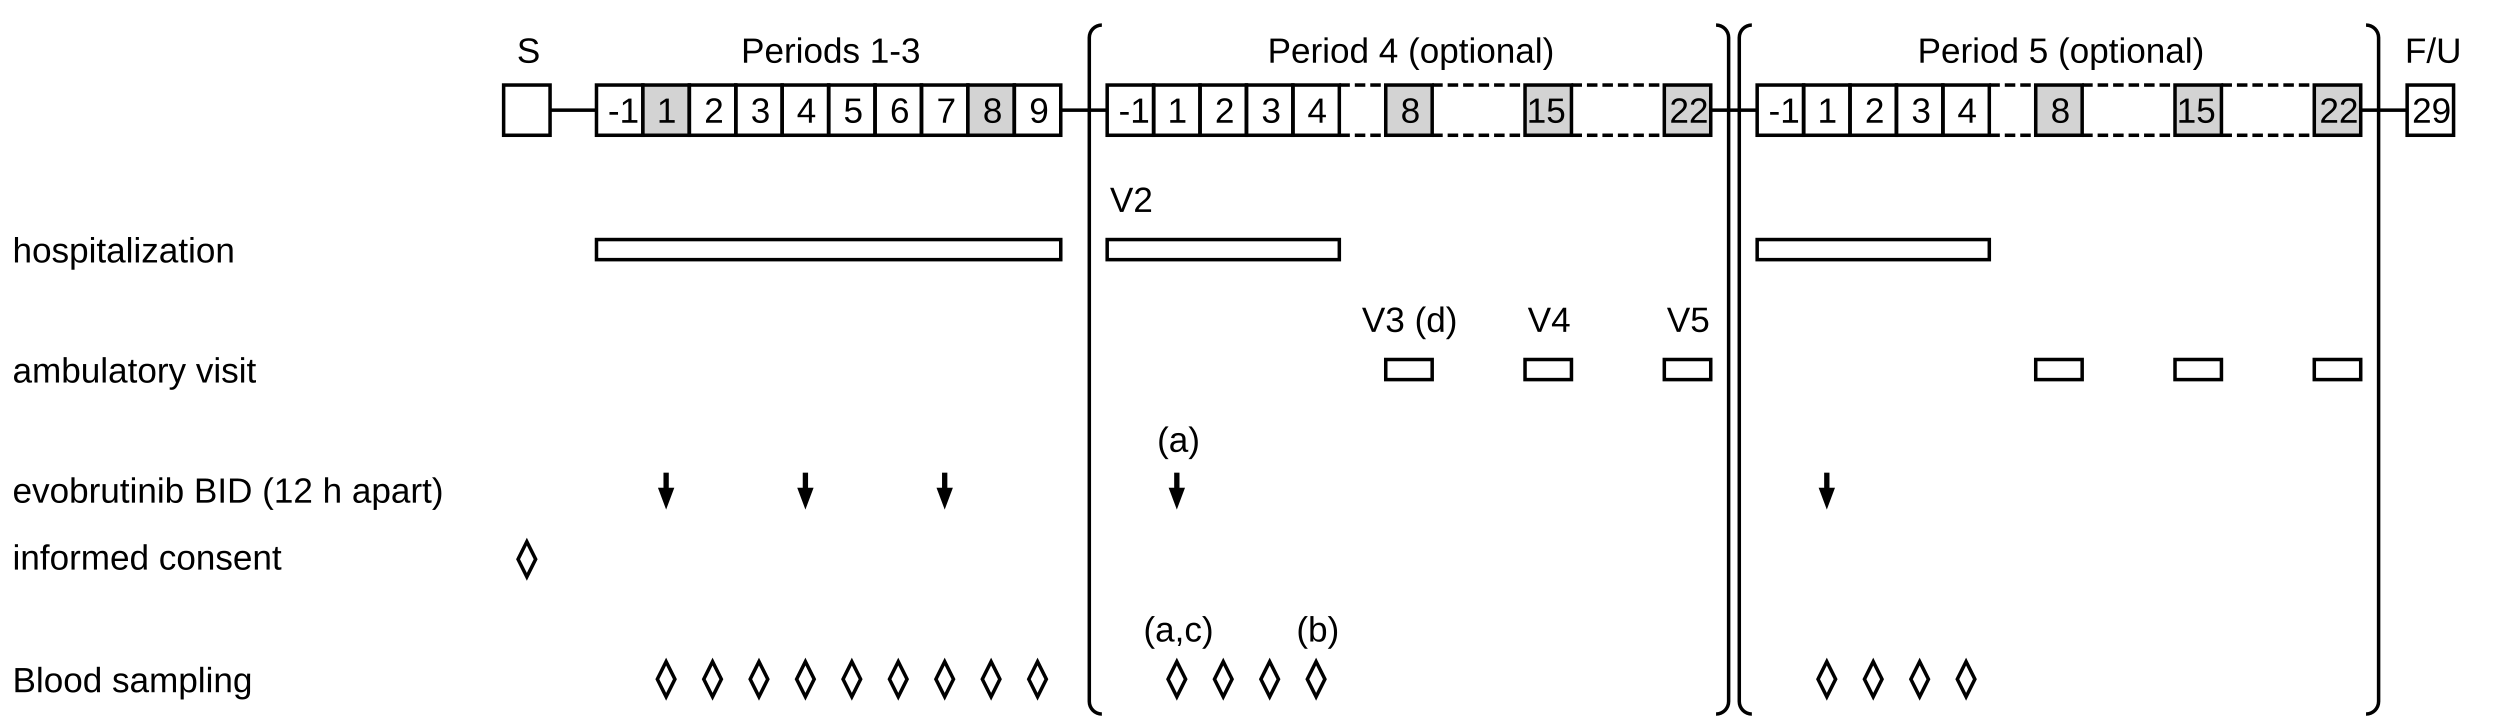
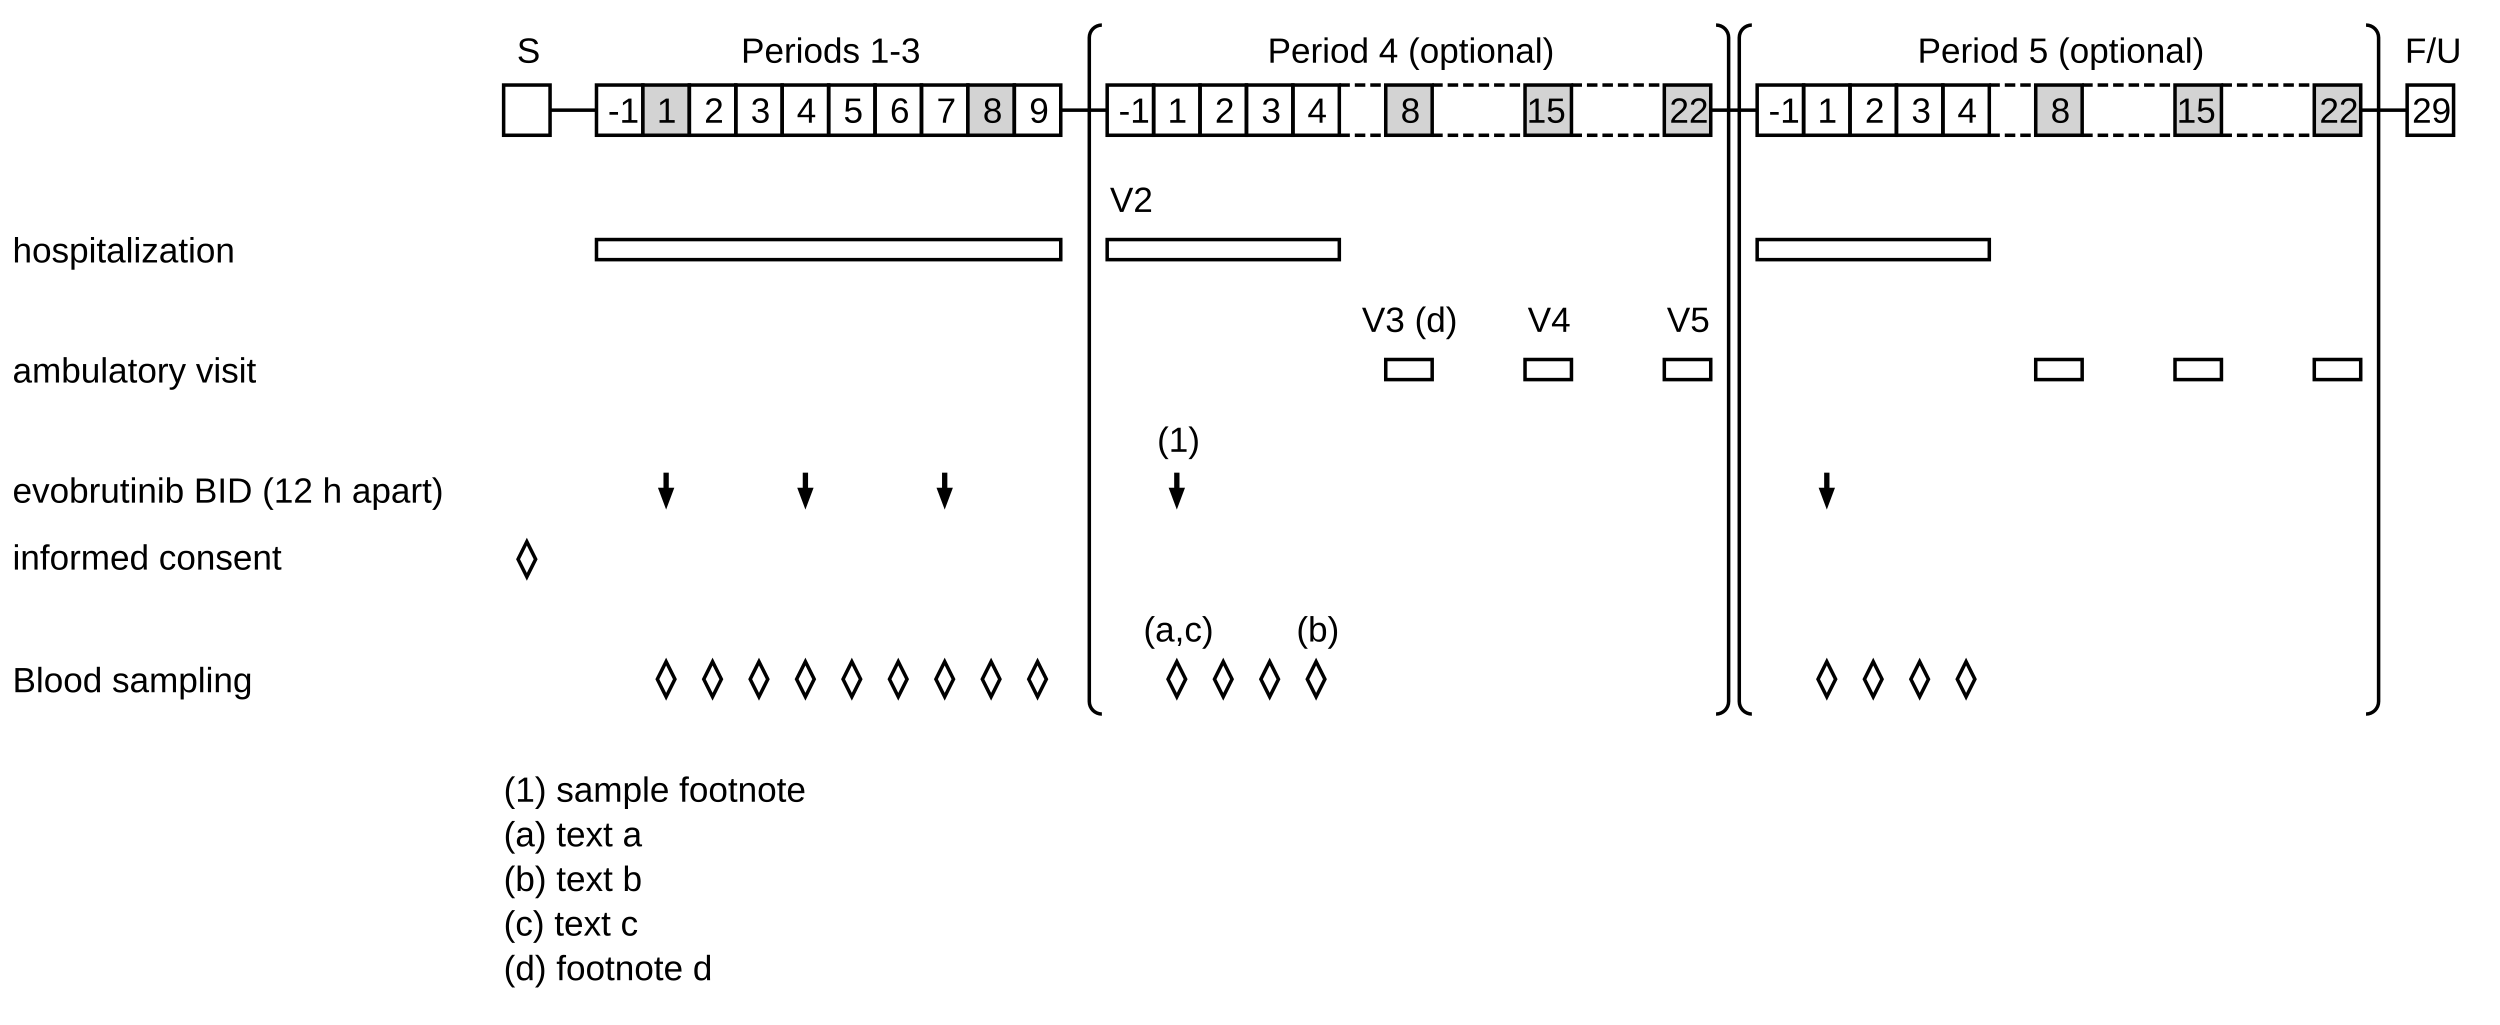
- <svg xmlns="http://www.w3.org/2000/svg" width="997.552" height="288.806">
+ <svg xmlns="http://www.w3.org/2000/svg" width="997.552" height="408.913">
  <style>text {font-family: Arial; font-size: 14px ;}</style>
  <path d="M699.02, 10.0 A5.011, 5.011 0 0,0 694.009, 15.011L694.009, 279.906 A5.011, 5.011 0 0,0 699.02 284.917" style="stroke: black; stroke-width:1.4; fill:none" />
  <path d="M944.102, 10.0 A5.011, 5.011 0 0,1 949.112, 15.011L949.112, 279.906 A5.011, 5.011 0 0,1 944.102 284.917" style="stroke: black; stroke-width:1.4; fill:none" />
  <path d="M439.664, 10.0 A5.011, 5.011 0 0,0 434.653, 15.011L434.653, 279.906 A5.011, 5.011 0 0,0 439.664 284.917" style="stroke: black; stroke-width:1.4; fill:none" />
  <path d="M684.746, 10.0 A5.011, 5.011 0 0,1 689.757, 15.011L689.757, 279.906 A5.011, 5.011 0 0,1 684.746 284.917" style="stroke: black; stroke-width:1.4; fill:none" />
  <text x="206.234" y="25.032">S</text>
  <text x="295.699" y="25.032">Periods 1-3</text>
  <text x="505.798" y="25.032">Period 4 (optional)</text>
  <text x="765.154" y="25.032">Period 5 (optional)</text>
  <text x="959.626" y="25.032">F/U</text>
  <rect x="200.96" y="33.932" width="18.525" height="20.043" style="stroke:black;  stroke-width:1.4; fill:none;" />
  <text x="210.223" y="48.964" />
  <line x1="219.485" y1="43.953" x2="238.011" y2="43.953" style="stroke:black; stroke-width:1.4; " />
  <rect x="238.011" y="33.932" width="18.525" height="20.043" style="stroke:black;  stroke-width:1.4; fill:none;" />
  <text x="242.557" y="48.964">-1</text>
  <rect x="256.536" y="33.932" width="18.525" height="20.043" style="stroke:black;  stroke-width:0; fill:lightgray;" />
  <rect x="256.536" y="33.932" width="18.525" height="20.043" style="stroke:black;  stroke-width:1.4; fill:none;" />
  <text x="262.107" y="48.964">1</text>
  <rect x="275.062" y="33.932" width="18.525" height="20.043" style="stroke:black;  stroke-width:1.4; fill:none;" />
  <text x="281.005" y="48.964">2</text>
  <rect x="293.587" y="33.932" width="18.525" height="20.043" style="stroke:black;  stroke-width:1.4; fill:none;" />
  <text x="299.568" y="48.964">3</text>
  <rect x="312.112" y="33.932" width="18.525" height="20.043" style="stroke:black;  stroke-width:1.4; fill:none;" />
  <text x="317.909" y="48.964">4</text>
  <rect x="330.638" y="33.932" width="18.525" height="20.043" style="stroke:black;  stroke-width:1.4; fill:none;" />
  <text x="336.578" y="48.964">5</text>
  <rect x="349.163" y="33.932" width="18.525" height="20.043" style="stroke:black;  stroke-width:1.4; fill:none;" />
  <text x="355.117" y="48.964">6</text>
  <rect x="367.688" y="33.932" width="18.525" height="20.043" style="stroke:black;  stroke-width:1.4; fill:none;" />
  <text x="373.708" y="48.964">7</text>
  <rect x="386.214" y="33.932" width="18.525" height="20.043" style="stroke:black;  stroke-width:0; fill:lightgray;" />
  <rect x="386.214" y="33.932" width="18.525" height="20.043" style="stroke:black;  stroke-width:1.4; fill:none;" />
  <text x="392.175" y="48.964">8</text>
  <rect x="404.739" y="33.932" width="18.525" height="20.043" style="stroke:black;  stroke-width:1.4; fill:none;" />
  <text x="410.707" y="48.964">9</text>
  <line x1="423.265" y1="43.953" x2="441.79" y2="43.953" style="stroke:black; stroke-width:1.4; " />
  <rect x="441.79" y="33.932" width="18.525" height="20.043" style="stroke:black;  stroke-width:1.4; fill:none;" />
  <text x="446.336" y="48.964">-1</text>
  <rect x="460.315" y="33.932" width="18.525" height="20.043" style="stroke:black;  stroke-width:1.4; fill:none;" />
  <text x="465.887" y="48.964">1</text>
  <rect x="478.841" y="33.932" width="18.525" height="20.043" style="stroke:black;  stroke-width:1.4; fill:none;" />
  <text x="484.785" y="48.964">2</text>
  <rect x="497.366" y="33.932" width="18.525" height="20.043" style="stroke:black;  stroke-width:1.4; fill:none;" />
  <text x="503.348" y="48.964">3</text>
  <rect x="515.892" y="33.932" width="18.525" height="20.043" style="stroke:black;  stroke-width:1.4; fill:none;" />
  <text x="521.688" y="48.964">4</text>
  <line x1="534.417" y1="33.932" x2="540.592" y2="33.932" style="stroke:black; stroke-width:1.4; stroke-dasharray: 4.2 4.2" />
  <line x1="534.417" y1="53.975" x2="540.592" y2="53.975" style="stroke:black; stroke-width:1.4; stroke-dasharray: 4.2 4.2" />
  <text x="537.505" y="48.964" />
  <line x1="540.592" y1="33.932" x2="546.767" y2="33.932" style="stroke:black; stroke-width:1.4; stroke-dasharray: 4.2 4.2" />
  <line x1="540.592" y1="53.975" x2="546.767" y2="53.975" style="stroke:black; stroke-width:1.4; stroke-dasharray: 4.2 4.2" />
  <text x="543.68" y="48.964" />
  <line x1="546.767" y1="33.932" x2="552.942" y2="33.932" style="stroke:black; stroke-width:1.4; stroke-dasharray: 4.2 4.2" />
  <line x1="546.767" y1="53.975" x2="552.942" y2="53.975" style="stroke:black; stroke-width:1.4; stroke-dasharray: 4.2 4.2" />
  <text x="549.855" y="48.964" />
  <rect x="552.942" y="33.932" width="18.525" height="20.043" style="stroke:black;  stroke-width:0; fill:lightgray;" />
  <rect x="552.942" y="33.932" width="18.525" height="20.043" style="stroke:black;  stroke-width:1.4; fill:none;" />
  <text x="558.903" y="48.964">8</text>
  <line x1="571.468" y1="33.932" x2="577.643" y2="33.932" style="stroke:black; stroke-width:1.4; stroke-dasharray: 4.2 4.2" />
  <line x1="571.468" y1="53.975" x2="577.643" y2="53.975" style="stroke:black; stroke-width:1.4; stroke-dasharray: 4.2 4.2" />
  <text x="574.555" y="48.964" />
  <line x1="577.643" y1="33.932" x2="583.818" y2="33.932" style="stroke:black; stroke-width:1.4; stroke-dasharray: 4.2 4.2" />
  <line x1="577.643" y1="53.975" x2="583.818" y2="53.975" style="stroke:black; stroke-width:1.4; stroke-dasharray: 4.2 4.2" />
  <text x="580.73" y="48.964" />
  <line x1="583.818" y1="33.932" x2="589.993" y2="33.932" style="stroke:black; stroke-width:1.4; stroke-dasharray: 4.2 4.2" />
  <line x1="583.818" y1="53.975" x2="589.993" y2="53.975" style="stroke:black; stroke-width:1.4; stroke-dasharray: 4.2 4.2" />
  <text x="586.906" y="48.964" />
  <line x1="589.993" y1="33.932" x2="596.168" y2="33.932" style="stroke:black; stroke-width:1.4; stroke-dasharray: 4.2 4.2" />
  <line x1="589.993" y1="53.975" x2="596.168" y2="53.975" style="stroke:black; stroke-width:1.4; stroke-dasharray: 4.2 4.2" />
  <text x="593.081" y="48.964" />
  <line x1="596.168" y1="33.932" x2="602.343" y2="33.932" style="stroke:black; stroke-width:1.4; stroke-dasharray: 4.2 4.2" />
  <line x1="596.168" y1="53.975" x2="602.343" y2="53.975" style="stroke:black; stroke-width:1.4; stroke-dasharray: 4.2 4.2" />
  <text x="599.256" y="48.964" />
  <line x1="602.343" y1="33.932" x2="608.519" y2="33.932" style="stroke:black; stroke-width:1.4; stroke-dasharray: 4.2 4.2" />
  <line x1="602.343" y1="53.975" x2="608.519" y2="53.975" style="stroke:black; stroke-width:1.4; stroke-dasharray: 4.2 4.2" />
  <text x="605.431" y="48.964" />
  <rect x="608.519" y="33.932" width="18.525" height="20.043" style="stroke:black;  stroke-width:0; fill:lightgray;" />
  <rect x="608.519" y="33.932" width="18.525" height="20.043" style="stroke:black;  stroke-width:1.4; fill:none;" />
  <text x="609.192" y="48.964">15</text>
  <line x1="627.044" y1="33.932" x2="633.219" y2="33.932" style="stroke:black; stroke-width:1.4; stroke-dasharray: 4.2 4.2" />
  <line x1="627.044" y1="53.975" x2="633.219" y2="53.975" style="stroke:black; stroke-width:1.4; stroke-dasharray: 4.2 4.2" />
  <text x="630.132" y="48.964" />
  <line x1="633.219" y1="33.932" x2="639.394" y2="33.932" style="stroke:black; stroke-width:1.4; stroke-dasharray: 4.2 4.2" />
  <line x1="633.219" y1="53.975" x2="639.394" y2="53.975" style="stroke:black; stroke-width:1.4; stroke-dasharray: 4.2 4.2" />
  <text x="636.307" y="48.964" />
  <line x1="639.394" y1="33.932" x2="645.569" y2="33.932" style="stroke:black; stroke-width:1.4; stroke-dasharray: 4.2 4.2" />
  <line x1="639.394" y1="53.975" x2="645.569" y2="53.975" style="stroke:black; stroke-width:1.4; stroke-dasharray: 4.2 4.2" />
  <text x="642.482" y="48.964" />
  <line x1="645.569" y1="33.932" x2="651.744" y2="33.932" style="stroke:black; stroke-width:1.4; stroke-dasharray: 4.2 4.2" />
  <line x1="645.569" y1="53.975" x2="651.744" y2="53.975" style="stroke:black; stroke-width:1.4; stroke-dasharray: 4.2 4.2" />
  <text x="648.657" y="48.964" />
  <line x1="651.744" y1="33.932" x2="657.92" y2="33.932" style="stroke:black; stroke-width:1.4; stroke-dasharray: 4.2 4.2" />
  <line x1="651.744" y1="53.975" x2="657.92" y2="53.975" style="stroke:black; stroke-width:1.4; stroke-dasharray: 4.2 4.2" />
  <text x="654.832" y="48.964" />
  <line x1="657.92" y1="33.932" x2="664.095" y2="33.932" style="stroke:black; stroke-width:1.4; stroke-dasharray: 4.2 4.2" />
  <line x1="657.92" y1="53.975" x2="664.095" y2="53.975" style="stroke:black; stroke-width:1.4; stroke-dasharray: 4.2 4.2" />
  <text x="661.007" y="48.964" />
  <rect x="664.095" y="33.932" width="18.525" height="20.043" style="stroke:black;  stroke-width:0; fill:lightgray;" />
  <rect x="664.095" y="33.932" width="18.525" height="20.043" style="stroke:black;  stroke-width:1.4; fill:none;" />
  <text x="666.146" y="48.964">22</text>
  <line x1="682.62" y1="43.953" x2="701.146" y2="43.953" style="stroke:black; stroke-width:1.4; " />
  <rect x="701.146" y="33.932" width="18.525" height="20.043" style="stroke:black;  stroke-width:1.4; fill:none;" />
  <text x="705.691" y="48.964">-1</text>
  <rect x="719.671" y="33.932" width="18.525" height="20.043" style="stroke:black;  stroke-width:1.4; fill:none;" />
  <text x="725.242" y="48.964">1</text>
  <rect x="738.196" y="33.932" width="18.525" height="20.043" style="stroke:black;  stroke-width:1.4; fill:none;" />
  <text x="744.14" y="48.964">2</text>
  <rect x="756.722" y="33.932" width="18.525" height="20.043" style="stroke:black;  stroke-width:1.4; fill:none;" />
  <text x="762.703" y="48.964">3</text>
  <rect x="775.247" y="33.932" width="18.525" height="20.043" style="stroke:black;  stroke-width:1.4; fill:none;" />
  <text x="781.044" y="48.964">4</text>
  <line x1="793.772" y1="33.932" x2="799.948" y2="33.932" style="stroke:black; stroke-width:1.4; stroke-dasharray: 4.2 4.2" />
  <line x1="793.772" y1="53.975" x2="799.948" y2="53.975" style="stroke:black; stroke-width:1.4; stroke-dasharray: 4.2 4.2" />
  <text x="796.86" y="48.964" />
  <line x1="799.948" y1="33.932" x2="806.123" y2="33.932" style="stroke:black; stroke-width:1.4; stroke-dasharray: 4.2 4.2" />
  <line x1="799.948" y1="53.975" x2="806.123" y2="53.975" style="stroke:black; stroke-width:1.4; stroke-dasharray: 4.2 4.2" />
  <text x="803.035" y="48.964" />
  <line x1="806.123" y1="33.932" x2="812.298" y2="33.932" style="stroke:black; stroke-width:1.4; stroke-dasharray: 4.2 4.2" />
  <line x1="806.123" y1="53.975" x2="812.298" y2="53.975" style="stroke:black; stroke-width:1.4; stroke-dasharray: 4.2 4.2" />
  <text x="809.21" y="48.964" />
  <rect x="812.298" y="33.932" width="18.525" height="20.043" style="stroke:black;  stroke-width:0; fill:lightgray;" />
  <rect x="812.298" y="33.932" width="18.525" height="20.043" style="stroke:black;  stroke-width:1.4; fill:none;" />
  <text x="818.259" y="48.964">8</text>
  <line x1="830.823" y1="33.932" x2="836.998" y2="33.932" style="stroke:black; stroke-width:1.4; stroke-dasharray: 4.2 4.2" />
  <line x1="830.823" y1="53.975" x2="836.998" y2="53.975" style="stroke:black; stroke-width:1.4; stroke-dasharray: 4.2 4.2" />
  <text x="833.911" y="48.964" />
  <line x1="836.998" y1="33.932" x2="843.174" y2="33.932" style="stroke:black; stroke-width:1.4; stroke-dasharray: 4.2 4.2" />
  <line x1="836.998" y1="53.975" x2="843.174" y2="53.975" style="stroke:black; stroke-width:1.4; stroke-dasharray: 4.2 4.2" />
  <text x="840.086" y="48.964" />
  <line x1="843.174" y1="33.932" x2="849.349" y2="33.932" style="stroke:black; stroke-width:1.4; stroke-dasharray: 4.2 4.2" />
  <line x1="843.174" y1="53.975" x2="849.349" y2="53.975" style="stroke:black; stroke-width:1.4; stroke-dasharray: 4.2 4.2" />
  <text x="846.261" y="48.964" />
  <line x1="849.349" y1="33.932" x2="855.524" y2="33.932" style="stroke:black; stroke-width:1.4; stroke-dasharray: 4.2 4.2" />
  <line x1="849.349" y1="53.975" x2="855.524" y2="53.975" style="stroke:black; stroke-width:1.4; stroke-dasharray: 4.2 4.2" />
  <text x="852.436" y="48.964" />
  <line x1="855.524" y1="33.932" x2="861.699" y2="33.932" style="stroke:black; stroke-width:1.4; stroke-dasharray: 4.2 4.2" />
  <line x1="855.524" y1="53.975" x2="861.699" y2="53.975" style="stroke:black; stroke-width:1.4; stroke-dasharray: 4.2 4.2" />
  <text x="858.611" y="48.964" />
  <line x1="861.699" y1="33.932" x2="867.874" y2="33.932" style="stroke:black; stroke-width:1.4; stroke-dasharray: 4.2 4.2" />
  <line x1="861.699" y1="53.975" x2="867.874" y2="53.975" style="stroke:black; stroke-width:1.4; stroke-dasharray: 4.2 4.2" />
  <text x="864.786" y="48.964" />
  <rect x="867.874" y="33.932" width="18.525" height="20.043" style="stroke:black;  stroke-width:0; fill:lightgray;" />
  <rect x="867.874" y="33.932" width="18.525" height="20.043" style="stroke:black;  stroke-width:1.4; fill:none;" />
  <text x="868.547" y="48.964">15</text>
  <line x1="886.399" y1="33.932" x2="892.575" y2="33.932" style="stroke:black; stroke-width:1.4; stroke-dasharray: 4.2 4.2" />
  <line x1="886.399" y1="53.975" x2="892.575" y2="53.975" style="stroke:black; stroke-width:1.4; stroke-dasharray: 4.2 4.2" />
  <text x="889.487" y="48.964" />
  <line x1="892.575" y1="33.932" x2="898.75" y2="33.932" style="stroke:black; stroke-width:1.4; stroke-dasharray: 4.2 4.2" />
  <line x1="892.575" y1="53.975" x2="898.75" y2="53.975" style="stroke:black; stroke-width:1.4; stroke-dasharray: 4.2 4.2" />
  <text x="895.662" y="48.964" />
  <line x1="898.75" y1="33.932" x2="904.925" y2="33.932" style="stroke:black; stroke-width:1.4; stroke-dasharray: 4.2 4.2" />
  <line x1="898.75" y1="53.975" x2="904.925" y2="53.975" style="stroke:black; stroke-width:1.4; stroke-dasharray: 4.2 4.2" />
  <text x="901.837" y="48.964" />
  <line x1="904.925" y1="33.932" x2="911.1" y2="33.932" style="stroke:black; stroke-width:1.4; stroke-dasharray: 4.2 4.2" />
  <line x1="904.925" y1="53.975" x2="911.1" y2="53.975" style="stroke:black; stroke-width:1.4; stroke-dasharray: 4.2 4.2" />
  <text x="908.012" y="48.964" />
  <line x1="911.1" y1="33.932" x2="917.275" y2="33.932" style="stroke:black; stroke-width:1.4; stroke-dasharray: 4.2 4.2" />
  <line x1="911.1" y1="53.975" x2="917.275" y2="53.975" style="stroke:black; stroke-width:1.4; stroke-dasharray: 4.2 4.2" />
  <text x="914.188" y="48.964" />
  <line x1="917.275" y1="33.932" x2="923.45" y2="33.932" style="stroke:black; stroke-width:1.4; stroke-dasharray: 4.2 4.2" />
  <line x1="917.275" y1="53.975" x2="923.45" y2="53.975" style="stroke:black; stroke-width:1.4; stroke-dasharray: 4.2 4.2" />
  <text x="920.363" y="48.964" />
  <rect x="923.45" y="33.932" width="18.525" height="20.043" style="stroke:black;  stroke-width:0; fill:lightgray;" />
  <rect x="923.45" y="33.932" width="18.525" height="20.043" style="stroke:black;  stroke-width:1.4; fill:none;" />
  <text x="925.501" y="48.964">22</text>
  <line x1="941.976" y1="43.953" x2="960.501" y2="43.953" style="stroke:black; stroke-width:1.4; " />
  <rect x="960.501" y="33.932" width="18.525" height="20.043" style="stroke:black;  stroke-width:1.4; fill:none;" />
  <text x="962.49" y="48.964">29</text>
  <text x="442.891" y="84.563">V2</text>
  <text x="469.578" y="84.563" />
  <text x="488.104" y="84.563" />
  <text x="506.629" y="84.563" />
  <text x="525.154" y="84.563" />
  <text x="537.505" y="84.563" />
  <text x="543.68" y="84.563" />
  <text x="549.855" y="84.563" />
  <text x="562.205" y="84.563" />
  <text x="574.555" y="84.563" />
  <text x="580.73" y="84.563" />
  <text x="586.906" y="84.563" />
  <text x="593.081" y="84.563" />
  <text x="599.256" y="84.563" />
  <text x="605.431" y="84.563" />
  <text x="617.781" y="84.563" />
  <text x="630.132" y="84.563" />
  <text x="636.307" y="84.563" />
  <text x="642.482" y="84.563" />
  <text x="648.657" y="84.563" />
  <text x="654.832" y="84.563" />
  <text x="661.007" y="84.563" />
  <text x="673.357" y="84.563" />
  <text x="5" y="104.716">hospitalization</text>
  <rect x="238.011" y="95.586" width="185.254" height="8.017" style="stroke:black;  stroke-width:1.4; fill:none;" />
  <rect x="441.79" y="95.586" width="92.627" height="8.017" style="stroke:black;  stroke-width:1.4; fill:none;" />
  <rect x="701.146" y="95.586" width="92.627" height="8.017" style="stroke:black;  stroke-width:1.4; fill:none;" />
  <text x="451.053" y="132.426" />
  <text x="469.578" y="132.426" />
  <text x="488.104" y="132.426" />
  <text x="506.629" y="132.426" />
  <text x="525.154" y="132.426" />
  <text x="537.505" y="132.426" />
  <text x="543.68" y="132.426" />
  <text x="549.855" y="132.426" />
  <text x="543.427" y="132.426">V3 (d)</text>
  <text x="574.555" y="132.426" />
  <text x="580.73" y="132.426" />
  <text x="586.906" y="132.426" />
  <text x="593.081" y="132.426" />
  <text x="599.256" y="132.426" />
  <text x="605.431" y="132.426" />
  <text x="609.588" y="132.426">V4</text>
  <text x="630.132" y="132.426" />
  <text x="636.307" y="132.426" />
  <text x="642.482" y="132.426" />
  <text x="648.657" y="132.426" />
  <text x="654.832" y="132.426" />
  <text x="661.007" y="132.426" />
  <text x="665.106" y="132.426">V5</text>
  <text x="5" y="152.646">ambulatory visit</text>
  <rect x="552.942" y="143.45" width="18.525" height="8.017" style="stroke:black;  stroke-width:1.4; fill:none;" />
  <rect x="608.519" y="143.45" width="18.525" height="8.017" style="stroke:black;  stroke-width:1.4; fill:none;" />
  <rect x="664.095" y="143.45" width="18.525" height="8.017" style="stroke:black;  stroke-width:1.4; fill:none;" />
  <rect x="812.298" y="143.45" width="18.525" height="8.017" style="stroke:black;  stroke-width:1.4; fill:none;" />
  <rect x="867.874" y="143.45" width="18.525" height="8.017" style="stroke:black;  stroke-width:1.4; fill:none;" />
  <rect x="923.45" y="143.45" width="18.525" height="8.017" style="stroke:black;  stroke-width:1.4; fill:none;" />
  <text x="451.053" y="180.29" />
-   <text x="461.7" y="180.29"> (a)</text>
+   <text x="461.7" y="180.29"> (1)</text>
  <text x="488.104" y="180.29" />
  <text x="506.629" y="180.29" />
  <text x="525.154" y="180.29" />
  <text x="537.505" y="180.29" />
  <text x="543.68" y="180.29" />
  <text x="549.855" y="180.29" />
  <text x="562.205" y="180.29" />
  <text x="574.555" y="180.29" />
  <text x="580.73" y="180.29" />
  <text x="586.906" y="180.29" />
  <text x="593.081" y="180.29" />
  <text x="599.256" y="180.29" />
  <text x="605.431" y="180.29" />
  <text x="617.781" y="180.29" />
  <text x="630.132" y="180.29" />
  <text x="636.307" y="180.29" />
  <text x="642.482" y="180.29" />
  <text x="648.657" y="180.29" />
  <text x="654.832" y="180.29" />
  <text x="661.007" y="180.29" />
  <text x="673.357" y="180.29" />
  <text x="5" y="200.578">evobrutinib BID (12 h apart)</text>
  <path d="M265.438, 195.322 L265.438, 189.309 L266.16, 189.309 L266.16, 195.322 L268.054, 195.322 L265.799, 201.335 L263.544, 195.322 L265.438, 195.322 Z" style="stroke: black; fill: black; stroke-width:1.4; " />
  <path d="M321.014, 195.322 L321.014, 189.309 L321.736, 189.309 L321.736, 195.322 L323.63, 195.322 L321.375, 201.335 L319.12, 195.322 L321.014, 195.322 Z" style="stroke: black; fill: black; stroke-width:1.4; " />
  <path d="M376.59, 195.322 L376.59, 189.309 L377.312, 189.309 L377.312, 195.322 L379.206, 195.322 L376.951, 201.335 L374.696, 195.322 L376.59, 195.322 Z" style="stroke: black; fill: black; stroke-width:1.4; " />
  <path d="M469.217, 195.322 L469.217, 189.309 L469.939, 189.309 L469.939, 195.322 L471.833, 195.322 L469.578, 201.335 L467.323, 195.322 L469.217, 195.322 Z" style="stroke: black; fill: black; stroke-width:1.4; " />
  <path d="M728.573, 195.322 L728.573, 189.309 L729.294, 189.309 L729.294, 195.322 L731.188, 195.322 L728.934, 201.335 L726.679, 195.322 L728.573, 195.322 Z" style="stroke: black; fill: black; stroke-width:1.4; " />
  <text x="5" y="227.286">informed consent</text>
  <path d="M206.715, 223.143 L210.223, 216.128 L213.73, 223.143 L210.223, 230.158 L206.715, 223.143 Z" style="stroke: black; fill: none; stroke-width:1.4; " />
  <text x="451.053" y="255.975" />
  <text x="456.255" y="255.975"> (a,c)</text>
  <text x="488.104" y="255.975" />
  <text x="506.629" y="255.975" />
  <text x="517.276" y="255.975"> (b)</text>
  <text x="537.505" y="255.975" />
  <text x="543.68" y="255.975" />
  <text x="549.855" y="255.975" />
  <text x="562.205" y="255.975" />
  <text x="574.555" y="255.975" />
  <text x="580.73" y="255.975" />
  <text x="586.906" y="255.975" />
  <text x="593.081" y="255.975" />
  <text x="599.256" y="255.975" />
  <text x="605.431" y="255.975" />
  <text x="617.781" y="255.975" />
  <text x="630.132" y="255.975" />
  <text x="636.307" y="255.975" />
  <text x="642.482" y="255.975" />
  <text x="648.657" y="255.975" />
  <text x="654.832" y="255.975" />
  <text x="661.007" y="255.975" />
  <text x="673.357" y="255.975" />
  <text x="5" y="276.194">Blood sampling</text>
  <path d="M262.291, 271.007 L265.799, 263.992 L269.306, 271.007 L265.799, 278.022 L262.291, 271.007 Z" style="stroke: black; fill: none; stroke-width:1.4; " />
  <path d="M280.817, 271.007 L284.324, 263.992 L287.832, 271.007 L284.324, 278.022 L280.817, 271.007 Z" style="stroke: black; fill: none; stroke-width:1.4; " />
  <path d="M299.342, 271.007 L302.85, 263.992 L306.357, 271.007 L302.85, 278.022 L299.342, 271.007 Z" style="stroke: black; fill: none; stroke-width:1.4; " />
  <path d="M317.867, 271.007 L321.375, 263.992 L324.883, 271.007 L321.375, 278.022 L317.867, 271.007 Z" style="stroke: black; fill: none; stroke-width:1.4; " />
  <path d="M336.393, 271.007 L339.9, 263.992 L343.408, 271.007 L339.9, 278.022 L336.393, 271.007 Z" style="stroke: black; fill: none; stroke-width:1.4; " />
  <path d="M354.918, 271.007 L358.426, 263.992 L361.933, 271.007 L358.426, 278.022 L354.918, 271.007 Z" style="stroke: black; fill: none; stroke-width:1.4; " />
  <path d="M373.444, 271.007 L376.951, 263.992 L380.459, 271.007 L376.951, 278.022 L373.444, 271.007 Z" style="stroke: black; fill: none; stroke-width:1.4; " />
  <path d="M391.969, 271.007 L395.477, 263.992 L398.984, 271.007 L395.477, 278.022 L391.969, 271.007 Z" style="stroke: black; fill: none; stroke-width:1.4; " />
  <path d="M410.494, 271.007 L414.002, 263.992 L417.509, 271.007 L414.002, 278.022 L410.494, 271.007 Z" style="stroke: black; fill: none; stroke-width:1.4; " />
  <path d="M466.071, 271.007 L469.578, 263.992 L473.086, 271.007 L469.578, 278.022 L466.071, 271.007 Z" style="stroke: black; fill: none; stroke-width:1.4; " />
  <path d="M484.596, 271.007 L488.104, 263.992 L491.611, 271.007 L488.104, 278.022 L484.596, 271.007 Z" style="stroke: black; fill: none; stroke-width:1.4; " />
  <path d="M503.121, 271.007 L506.629, 263.992 L510.136, 271.007 L506.629, 278.022 L503.121, 271.007 Z" style="stroke: black; fill: none; stroke-width:1.4; " />
  <path d="M521.647, 271.007 L525.154, 263.992 L528.662, 271.007 L525.154, 278.022 L521.647, 271.007 Z" style="stroke: black; fill: none; stroke-width:1.4; " />
  <path d="M725.426, 271.007 L728.934, 263.992 L732.441, 271.007 L728.934, 278.022 L725.426, 271.007 Z" style="stroke: black; fill: none; stroke-width:1.4; " />
  <path d="M743.951, 271.007 L747.459, 263.992 L750.967, 271.007 L747.459, 278.022 L743.951, 271.007 Z" style="stroke: black; fill: none; stroke-width:1.4; " />
  <path d="M762.477, 271.007 L765.984, 263.992 L769.492, 271.007 L765.984, 278.022 L762.477, 271.007 Z" style="stroke: black; fill: none; stroke-width:1.4; " />
  <path d="M781.002, 271.007 L784.51, 263.992 L788.017, 271.007 L784.51, 278.022 L781.002, 271.007 Z" style="stroke: black; fill: none; stroke-width:1.4; " />
+   <text x="200.96" y="319.917">(1)	sample footnote</text>
+   <text x="200.96" y="337.716">(a)	text a</text>
+   <text x="200.96" y="355.516">(b)	text b</text>
+   <text x="200.96" y="373.315">(c)	text c</text>
+   <text x="200.96" y="391.114">(d)	footnote d</text>
</svg>
